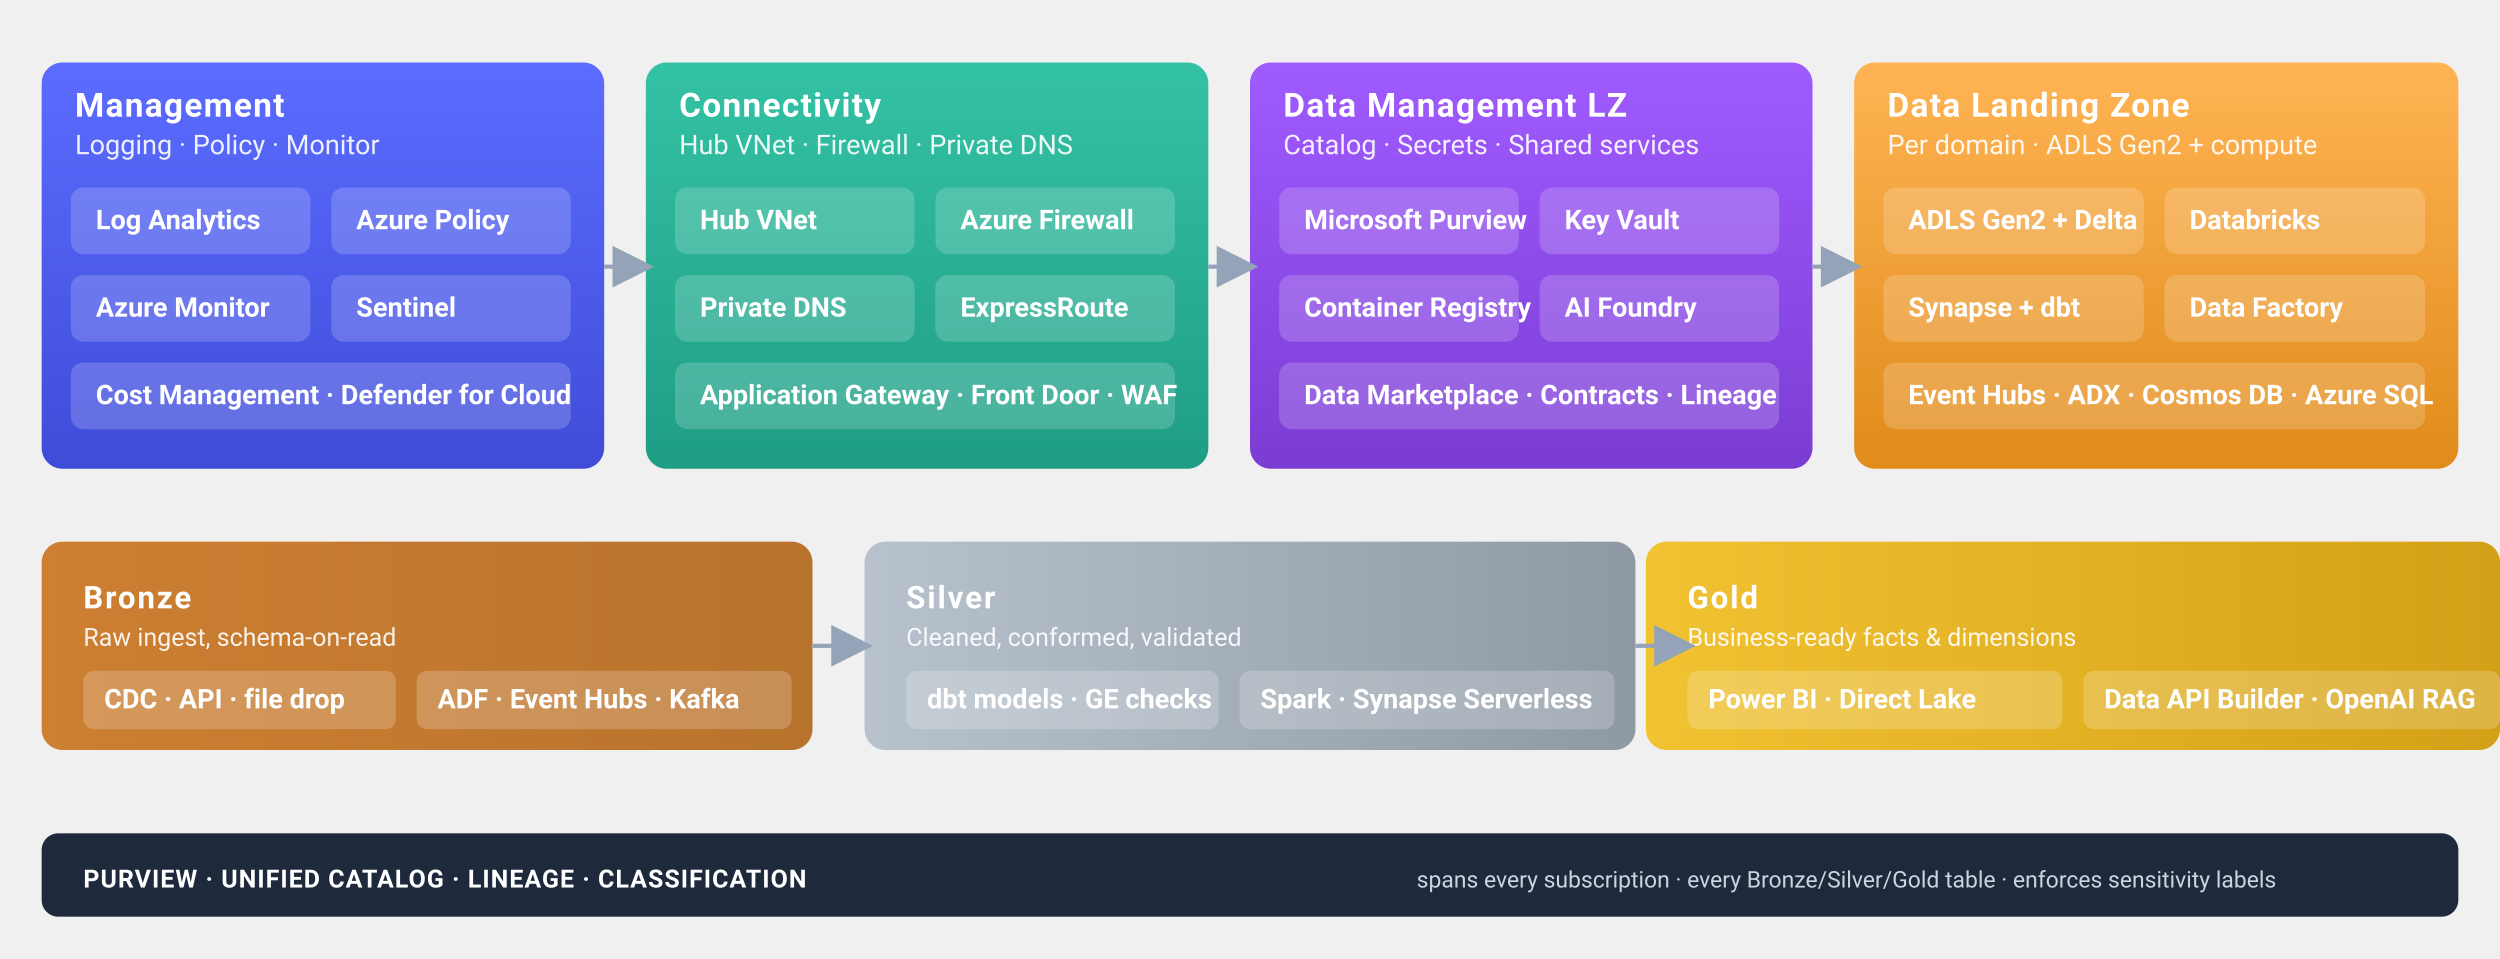
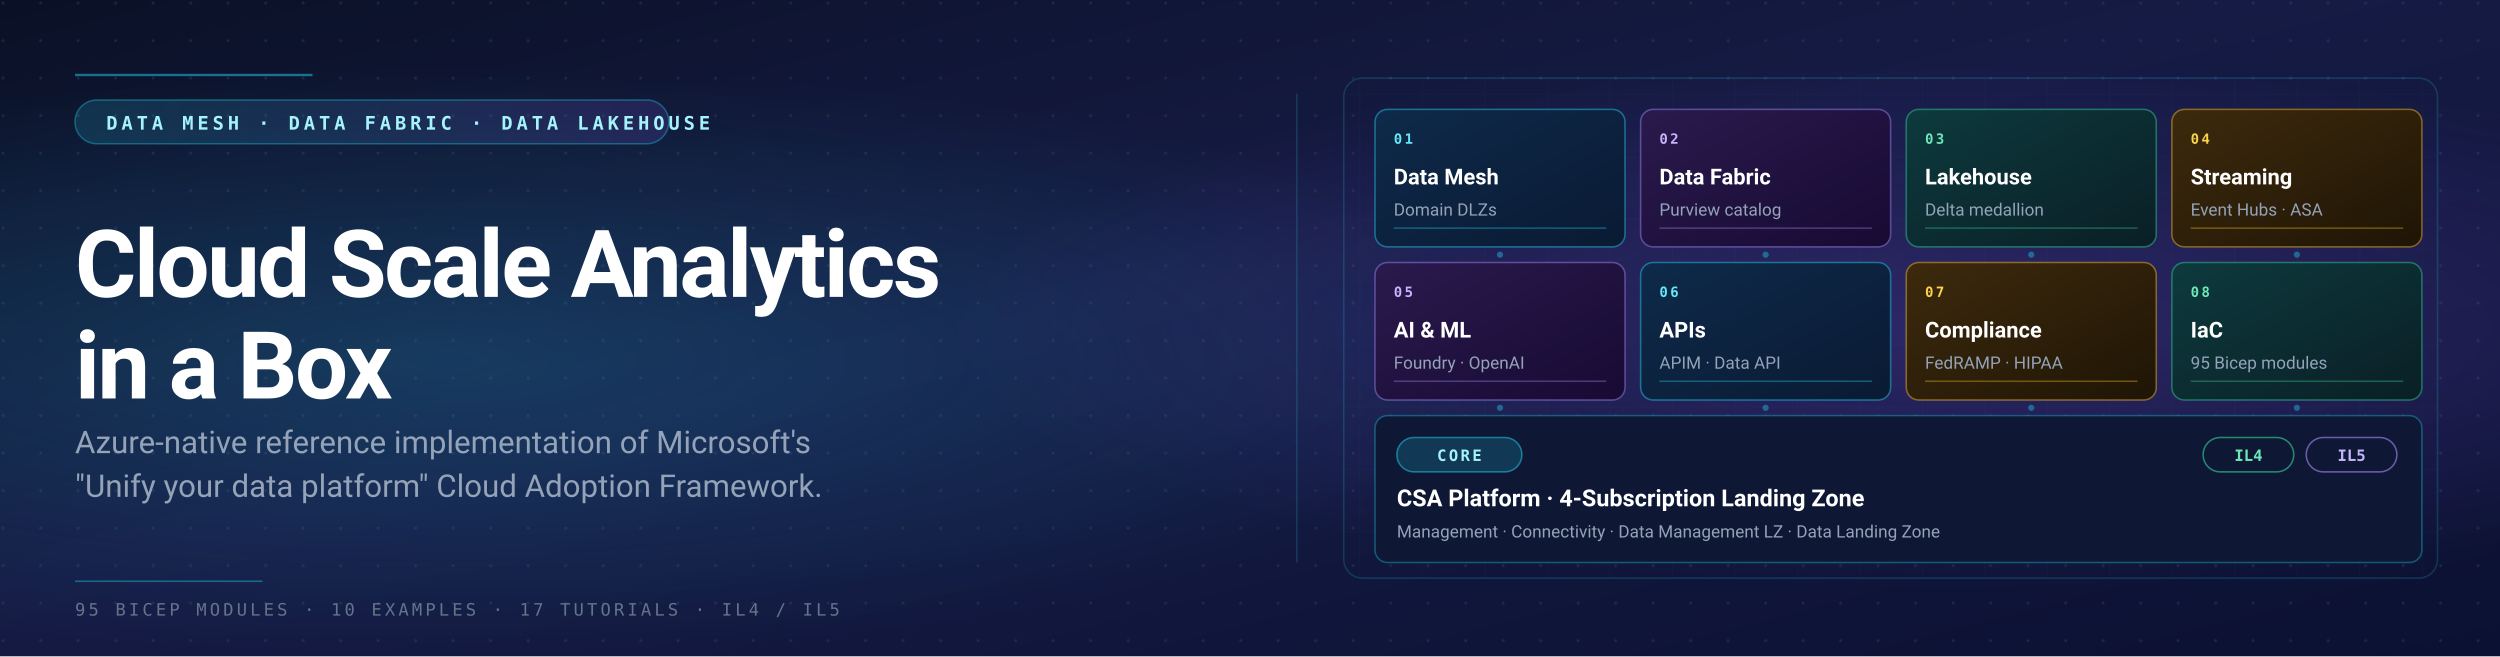
- <svg xmlns="http://www.w3.org/2000/svg" viewBox="0 0 1200 460" role="img" aria-labelledby="title desc" font-family="-apple-system, BlinkMacSystemFont, Segoe UI, Roboto, Helvetica, Arial, sans-serif">
+ <svg xmlns="http://www.w3.org/2000/svg" viewBox="0 0 1600 420" role="img" aria-labelledby="csa-hero-title csa-hero-desc" font-family="'IBM Plex Sans', -apple-system, BlinkMacSystemFont, 'Segoe UI', Roboto, sans-serif">
  <defs>
-     <linearGradient id="mgmt" x1="0" y1="0" x2="0" y2="1">
-       <stop offset="0" stop-color="#5B6CFF" />
-       <stop offset="1" stop-color="#3F4CD8" />
+     <linearGradient id="csa-bg" x1="0" y1="0" x2="1" y2="1">
+       <stop offset="0" stop-color="#0A1126" />
+       <stop offset="0.45" stop-color="#161B45" />
+       <stop offset="1" stop-color="#0B1132" />
    </linearGradient>
-     <linearGradient id="conn" x1="0" y1="0" x2="0" y2="1">
-       <stop offset="0" stop-color="#34C2A4" />
-       <stop offset="1" stop-color="#1F9D85" />
+     <radialGradient id="csa-glow-title" cx="0.18" cy="0.55" r="0.45">
+       <stop offset="0" stop-color="#22D3EE" stop-opacity="0.18" />
+       <stop offset="1" stop-color="#22D3EE" stop-opacity="0" />
+     </radialGradient>
+     <radialGradient id="csa-glow-tiles" cx="0.78" cy="0.5" r="0.4">
+       <stop offset="0" stop-color="#8B5CF6" stop-opacity="0.22" />
+       <stop offset="1" stop-color="#8B5CF6" stop-opacity="0" />
+     </radialGradient>
+     <linearGradient id="csa-tile-cyan" x1="0" y1="0" x2="1" y2="1">
+       <stop offset="0" stop-color="#0E2A4A" />
+       <stop offset="1" stop-color="#0A1A33" />
    </linearGradient>
-     <linearGradient id="dmlz" x1="0" y1="0" x2="0" y2="1">
-       <stop offset="0" stop-color="#A05BFF" />
-       <stop offset="1" stop-color="#7B3CD3" />
+     <linearGradient id="csa-tile-violet" x1="0" y1="0" x2="1" y2="1">
+       <stop offset="0" stop-color="#2A1A4D" />
+       <stop offset="1" stop-color="#170A33" />
    </linearGradient>
-     <linearGradient id="dlz" x1="0" y1="0" x2="0" y2="1">
-       <stop offset="0" stop-color="#FFB454" />
-       <stop offset="1" stop-color="#E08B1A" />
+     <linearGradient id="csa-tile-teal" x1="0" y1="0" x2="1" y2="1">
+       <stop offset="0" stop-color="#0D3A3D" />
+       <stop offset="1" stop-color="#0A1F26" />
    </linearGradient>
-     <linearGradient id="bronze" x1="0" y1="0" x2="1" y2="0">
-       <stop offset="0" stop-color="#CD7F32" />
-       <stop offset="1" stop-color="#B8732C" />
+     <linearGradient id="csa-tile-amber" x1="0" y1="0" x2="1" y2="1">
+       <stop offset="0" stop-color="#3D2A0D" />
+       <stop offset="1" stop-color="#1F1505" />
    </linearGradient>
-     <linearGradient id="silver" x1="0" y1="0" x2="1" y2="0">
-       <stop offset="0" stop-color="#B8C2CC" />
-       <stop offset="1" stop-color="#8E99A4" />
+     <pattern id="csa-dots" x="0" y="0" width="24" height="24" patternUnits="userSpaceOnUse">
+       <circle cx="2" cy="2" r="1" fill="#3B4670" fill-opacity="0.35" />
+     </pattern>
+     <pattern id="csa-grid-lines" x="0" y="0" width="40" height="40" patternUnits="userSpaceOnUse">
+       <path d="M0 0 L40 0 M0 0 L0 40" stroke="#22D3EE" stroke-opacity="0.06" stroke-width="0.5" />
+     </pattern>
+     <linearGradient id="csa-chip" x1="0" y1="0" x2="1" y2="0">
+       <stop offset="0" stop-color="#22D3EE" stop-opacity="0.15" />
+       <stop offset="1" stop-color="#8B5CF6" stop-opacity="0.15" />
    </linearGradient>
-     <linearGradient id="gold" x1="0" y1="0" x2="1" y2="0">
-       <stop offset="0" stop-color="#F1C232" />
-       <stop offset="1" stop-color="#D4A017" />
-     </linearGradient>
-     <marker id="arrow" markerWidth="10" markerHeight="10" refX="8" refY="5" orient="auto">
-       <path d="M0,0 L0,10 L10,5 z" fill="#94a3b8" />
-     </marker>
-     <style>
-       .lz-title { font-size: 16px; font-weight: 700; fill: #fff; letter-spacing: 0.04em; text-transform: uppercase; }
-       .lz-sub { font-size: 13px; fill: rgba(255,255,255,0.9); }
-       .svc { font-size: 13px; font-weight: 600; fill: #fff; }
-       .layer { font-size: 15px; font-weight: 700; fill: #fff; letter-spacing: 0.06em; text-transform: uppercase; }
-       .layer-sub { font-size: 12px; fill: rgba(255,255,255,0.9); }
-       .flow { font-size: 13px; fill: #475569; font-weight: 500; }
-       .legend { font-size: 13px; fill: #64748b; }
-       .h1 { font-size: 22px; font-weight: 700; fill: #1e293b; }
-     </style>
  </defs>
-   <g transform="translate(20,30)">
-     <rect width="270" height="195" rx="10" fill="url(#mgmt)" />
-     <text x="16" y="26" class="lz-title">Management</text>
-     <text x="16" y="44" class="lz-sub">Logging · Policy · Monitor</text>
-     <g transform="translate(14,60)">
-       <rect width="115" height="32" rx="6" fill="rgba(255,255,255,0.18)" />
-       <text x="12" y="20" class="svc">Log Analytics</text>
-       <rect x="125" width="115" height="32" rx="6" fill="rgba(255,255,255,0.18)" />
-       <text x="137" y="20" class="svc">Azure Policy</text>
-       <rect y="42" width="115" height="32" rx="6" fill="rgba(255,255,255,0.18)" />
-       <text x="12" y="62" class="svc">Azure Monitor</text>
-       <rect x="125" y="42" width="115" height="32" rx="6" fill="rgba(255,255,255,0.18)" />
-       <text x="137" y="62" class="svc">Sentinel</text>
-       <rect y="84" width="240" height="32" rx="6" fill="rgba(255,255,255,0.18)" />
-       <text x="12" y="104" class="svc">Cost Management · Defender for Cloud</text>
+   <rect width="1600" height="420" fill="url(#csa-bg)" />
+   <rect width="1600" height="420" fill="url(#csa-dots)" />
+   <rect width="1600" height="420" fill="url(#csa-glow-title)" />
+   <rect width="1600" height="420" fill="url(#csa-glow-tiles)" />
+   <line x1="48" y1="48" x2="200" y2="48" stroke="#22D3EE" stroke-opacity="0.5" stroke-width="1.5" />
+   <g transform="translate(48, 64)">
+     <rect width="380" height="28" rx="14" fill="url(#csa-chip)" stroke="#22D3EE" stroke-opacity="0.35" stroke-width="1" />
+     <text x="20" y="19" fill="#A5F3FC" font-size="12" font-weight="600" letter-spacing="2.5" font-family="'JetBrains Mono', ui-monospace, monospace">DATA MESH · DATA FABRIC · DATA LAKEHOUSE</text>
+   </g>
+   <g transform="translate(48, 130)">
+     <text x="0" y="60" fill="#FFFFFF" font-size="60" font-weight="700" letter-spacing="-1.5">Cloud Scale Analytics</text>
+     <text x="0" y="125" fill="#FFFFFF" font-size="60" font-weight="700" letter-spacing="-1.5">in a Box</text>
+   </g>
+   <g transform="translate(48, 290)">
+     <text x="0" y="0" fill="#94A3B8" font-size="20" font-weight="400">Azure-native reference implementation of Microsoft's</text>
+     <text x="0" y="28" fill="#94A3B8" font-size="20" font-weight="400">"Unify your data platform" Cloud Adoption Framework.</text>
+   </g>
+   <g transform="translate(48, 372)">
+     <line x1="0" y1="0" x2="120" y2="0" stroke="#22D3EE" stroke-opacity="0.4" stroke-width="1" />
+     <text x="0" y="22" fill="#64748B" font-size="11" font-weight="500" letter-spacing="2" font-family="'JetBrains Mono', ui-monospace, monospace">95 BICEP MODULES  ·  10 EXAMPLES  ·  17 TUTORIALS  ·  IL4 / IL5</text>
+   </g>
+   <g transform="translate(870, 60)">
+     <rect x="-10" y="-10" width="700" height="320" rx="12" fill="url(#csa-grid-lines)" stroke="#22D3EE" stroke-opacity="0.18" stroke-width="1" />
+     <g transform="translate(10, 10)">
+       <rect width="160" height="88" rx="8" fill="url(#csa-tile-cyan)" stroke="#22D3EE" stroke-opacity="0.45" stroke-width="1" />
+       <text x="12" y="22" fill="#67E8F9" font-size="9" font-weight="600" letter-spacing="1.5" font-family="'JetBrains Mono', monospace">01</text>
+       <text x="12" y="48" fill="#FFFFFF" font-size="14" font-weight="600">Data Mesh</text>
+       <text x="12" y="68" fill="#94A3B8" font-size="11">Domain DLZs</text>
+       <line x1="12" y1="76" x2="148" y2="76" stroke="#22D3EE" stroke-opacity="0.35" />
+     </g>
+     <g transform="translate(180, 10)">
+       <rect width="160" height="88" rx="8" fill="url(#csa-tile-violet)" stroke="#A78BFA" stroke-opacity="0.45" stroke-width="1" />
+       <text x="12" y="22" fill="#C4B5FD" font-size="9" font-weight="600" letter-spacing="1.5" font-family="'JetBrains Mono', monospace">02</text>
+       <text x="12" y="48" fill="#FFFFFF" font-size="14" font-weight="600">Data Fabric</text>
+       <text x="12" y="68" fill="#94A3B8" font-size="11">Purview catalog</text>
+       <line x1="12" y1="76" x2="148" y2="76" stroke="#A78BFA" stroke-opacity="0.35" />
+     </g>
+     <g transform="translate(350, 10)">
+       <rect width="160" height="88" rx="8" fill="url(#csa-tile-teal)" stroke="#34D399" stroke-opacity="0.45" stroke-width="1" />
+       <text x="12" y="22" fill="#6EE7B7" font-size="9" font-weight="600" letter-spacing="1.5" font-family="'JetBrains Mono', monospace">03</text>
+       <text x="12" y="48" fill="#FFFFFF" font-size="14" font-weight="600">Lakehouse</text>
+       <text x="12" y="68" fill="#94A3B8" font-size="11">Delta medallion</text>
+       <line x1="12" y1="76" x2="148" y2="76" stroke="#34D399" stroke-opacity="0.35" />
+     </g>
+     <g transform="translate(520, 10)">
+       <rect width="160" height="88" rx="8" fill="url(#csa-tile-amber)" stroke="#FBBF24" stroke-opacity="0.45" stroke-width="1" />
+       <text x="12" y="22" fill="#FCD34D" font-size="9" font-weight="600" letter-spacing="1.5" font-family="'JetBrains Mono', monospace">04</text>
+       <text x="12" y="48" fill="#FFFFFF" font-size="14" font-weight="600">Streaming</text>
+       <text x="12" y="68" fill="#94A3B8" font-size="11">Event Hubs · ASA</text>
+       <line x1="12" y1="76" x2="148" y2="76" stroke="#FBBF24" stroke-opacity="0.35" />
+     </g>
+     <g transform="translate(10, 108)">
+       <rect width="160" height="88" rx="8" fill="url(#csa-tile-violet)" stroke="#A78BFA" stroke-opacity="0.45" stroke-width="1" />
+       <text x="12" y="22" fill="#C4B5FD" font-size="9" font-weight="600" letter-spacing="1.5" font-family="'JetBrains Mono', monospace">05</text>
+       <text x="12" y="48" fill="#FFFFFF" font-size="14" font-weight="600">AI &amp; ML</text>
+       <text x="12" y="68" fill="#94A3B8" font-size="11">Foundry · OpenAI</text>
+       <line x1="12" y1="76" x2="148" y2="76" stroke="#A78BFA" stroke-opacity="0.35" />
+     </g>
+     <g transform="translate(180, 108)">
+       <rect width="160" height="88" rx="8" fill="url(#csa-tile-cyan)" stroke="#22D3EE" stroke-opacity="0.45" stroke-width="1" />
+       <text x="12" y="22" fill="#67E8F9" font-size="9" font-weight="600" letter-spacing="1.5" font-family="'JetBrains Mono', monospace">06</text>
+       <text x="12" y="48" fill="#FFFFFF" font-size="14" font-weight="600">APIs</text>
+       <text x="12" y="68" fill="#94A3B8" font-size="11">APIM · Data API</text>
+       <line x1="12" y1="76" x2="148" y2="76" stroke="#22D3EE" stroke-opacity="0.35" />
+     </g>
+     <g transform="translate(350, 108)">
+       <rect width="160" height="88" rx="8" fill="url(#csa-tile-amber)" stroke="#FBBF24" stroke-opacity="0.45" stroke-width="1" />
+       <text x="12" y="22" fill="#FCD34D" font-size="9" font-weight="600" letter-spacing="1.5" font-family="'JetBrains Mono', monospace">07</text>
+       <text x="12" y="48" fill="#FFFFFF" font-size="14" font-weight="600">Compliance</text>
+       <text x="12" y="68" fill="#94A3B8" font-size="11">FedRAMP · HIPAA</text>
+       <line x1="12" y1="76" x2="148" y2="76" stroke="#FBBF24" stroke-opacity="0.35" />
+     </g>
+     <g transform="translate(520, 108)">
+       <rect width="160" height="88" rx="8" fill="url(#csa-tile-teal)" stroke="#34D399" stroke-opacity="0.45" stroke-width="1" />
+       <text x="12" y="22" fill="#6EE7B7" font-size="9" font-weight="600" letter-spacing="1.5" font-family="'JetBrains Mono', monospace">08</text>
+       <text x="12" y="48" fill="#FFFFFF" font-size="14" font-weight="600">IaC</text>
+       <text x="12" y="68" fill="#94A3B8" font-size="11">95 Bicep modules</text>
+       <line x1="12" y1="76" x2="148" y2="76" stroke="#34D399" stroke-opacity="0.35" />
+     </g>
+     <g transform="translate(10, 206)">
+       <rect width="670" height="94" rx="8" fill="#0E1733" stroke="#22D3EE" stroke-opacity="0.35" stroke-width="1" />
+       <rect x="14" y="14" width="80" height="22" rx="11" fill="#22D3EE" fill-opacity="0.18" stroke="#22D3EE" stroke-opacity="0.5" />
+       <text x="54" y="29" text-anchor="middle" fill="#A5F3FC" font-size="10" font-weight="600" letter-spacing="1.5" font-family="'JetBrains Mono', monospace">CORE</text>
+       <text x="14" y="58" fill="#FFFFFF" font-size="15" font-weight="600">CSA Platform · 4-Subscription Landing Zone</text>
+       <text x="14" y="78" fill="#94A3B8" font-size="11">Management · Connectivity · Data Management LZ · Data Landing Zone</text>
+       <g transform="translate(530, 14)">
+         <rect width="58" height="22" rx="11" fill="none" stroke="#34D399" stroke-opacity="0.6" />
+         <text x="29" y="15" text-anchor="middle" fill="#6EE7B7" font-size="10" font-weight="600" font-family="'JetBrains Mono', monospace">IL4</text>
+       </g>
+       <g transform="translate(596, 14)">
+         <rect width="58" height="22" rx="11" fill="none" stroke="#A78BFA" stroke-opacity="0.6" />
+         <text x="29" y="15" text-anchor="middle" fill="#C4B5FD" font-size="10" font-weight="600" font-family="'JetBrains Mono', monospace">IL5</text>
+       </g>
+     </g>
+     <g fill="#22D3EE" fill-opacity="0.4">
+       <circle cx="90" cy="103" r="2" />
+       <circle cx="260" cy="103" r="2" />
+       <circle cx="430" cy="103" r="2" />
+       <circle cx="600" cy="103" r="2" />
+       <circle cx="90" cy="201" r="2" />
+       <circle cx="260" cy="201" r="2" />
+       <circle cx="430" cy="201" r="2" />
+       <circle cx="600" cy="201" r="2" />
    </g>
  </g>
-   <g transform="translate(310,30)">
-     <rect width="270" height="195" rx="10" fill="url(#conn)" />
-     <text x="16" y="26" class="lz-title">Connectivity</text>
-     <text x="16" y="44" class="lz-sub">Hub VNet · Firewall · Private DNS</text>
-     <g transform="translate(14,60)">
-       <rect width="115" height="32" rx="6" fill="rgba(255,255,255,0.18)" />
-       <text x="12" y="20" class="svc">Hub VNet</text>
-       <rect x="125" width="115" height="32" rx="6" fill="rgba(255,255,255,0.18)" />
-       <text x="137" y="20" class="svc">Azure Firewall</text>
-       <rect y="42" width="115" height="32" rx="6" fill="rgba(255,255,255,0.18)" />
-       <text x="12" y="62" class="svc">Private DNS</text>
-       <rect x="125" y="42" width="115" height="32" rx="6" fill="rgba(255,255,255,0.18)" />
-       <text x="137" y="62" class="svc">ExpressRoute</text>
-       <rect y="84" width="240" height="32" rx="6" fill="rgba(255,255,255,0.18)" />
-       <text x="12" y="104" class="svc">Application Gateway · Front Door · WAF</text>
-     </g>
-   </g>
-   <g transform="translate(600,30)">
-     <rect width="270" height="195" rx="10" fill="url(#dmlz)" />
-     <text x="16" y="26" class="lz-title">Data Management LZ</text>
-     <text x="16" y="44" class="lz-sub">Catalog · Secrets · Shared services</text>
-     <g transform="translate(14,60)">
-       <rect width="115" height="32" rx="6" fill="rgba(255,255,255,0.18)" />
-       <text x="12" y="20" class="svc">Microsoft Purview</text>
-       <rect x="125" width="115" height="32" rx="6" fill="rgba(255,255,255,0.18)" />
-       <text x="137" y="20" class="svc">Key Vault</text>
-       <rect y="42" width="115" height="32" rx="6" fill="rgba(255,255,255,0.18)" />
-       <text x="12" y="62" class="svc">Container Registry</text>
-       <rect x="125" y="42" width="115" height="32" rx="6" fill="rgba(255,255,255,0.18)" />
-       <text x="137" y="62" class="svc">AI Foundry</text>
-       <rect y="84" width="240" height="32" rx="6" fill="rgba(255,255,255,0.18)" />
-       <text x="12" y="104" class="svc">Data Marketplace · Contracts · Lineage</text>
-     </g>
-   </g>
-   <g transform="translate(890,30)">
-     <rect width="290" height="195" rx="10" fill="url(#dlz)" />
-     <text x="16" y="26" class="lz-title">Data Landing Zone</text>
-     <text x="16" y="44" class="lz-sub">Per domain · ADLS Gen2 + compute</text>
-     <g transform="translate(14,60)">
-       <rect width="125" height="32" rx="6" fill="rgba(255,255,255,0.18)" />
-       <text x="12" y="20" class="svc">ADLS Gen2 + Delta</text>
-       <rect x="135" width="125" height="32" rx="6" fill="rgba(255,255,255,0.18)" />
-       <text x="147" y="20" class="svc">Databricks</text>
-       <rect y="42" width="125" height="32" rx="6" fill="rgba(255,255,255,0.18)" />
-       <text x="12" y="62" class="svc">Synapse + dbt</text>
-       <rect x="135" y="42" width="125" height="32" rx="6" fill="rgba(255,255,255,0.18)" />
-       <text x="147" y="62" class="svc">Data Factory</text>
-       <rect y="84" width="260" height="32" rx="6" fill="rgba(255,255,255,0.18)" />
-       <text x="12" y="104" class="svc">Event Hubs · ADX · Cosmos DB · Azure SQL</text>
-     </g>
-   </g>
-   <line x1="290" y1="128" x2="310" y2="128" stroke="#94a3b8" stroke-width="2" marker-end="url(#arrow)" />
-   <line x1="580" y1="128" x2="600" y2="128" stroke="#94a3b8" stroke-width="2" marker-end="url(#arrow)" />
-   <line x1="870" y1="128" x2="890" y2="128" stroke="#94a3b8" stroke-width="2" marker-end="url(#arrow)" />
-   <g transform="translate(20,260)">
-     <g transform="translate(0,0)">
-       <rect width="370" height="100" rx="10" fill="url(#bronze)" />
-       <text x="20" y="32" class="layer">Bronze</text>
-       <text x="20" y="50" class="layer-sub">Raw ingest, schema-on-read</text>
-       <g transform="translate(20,62)">
-         <rect width="150" height="28" rx="5" fill="rgba(255,255,255,0.20)" />
-         <text x="10" y="18" class="svc">CDC · API · file drop</text>
-         <rect x="160" width="180" height="28" rx="5" fill="rgba(255,255,255,0.20)" />
-         <text x="170" y="18" class="svc">ADF · Event Hubs · Kafka</text>
-       </g>
-     </g>
-     <g transform="translate(395,0)">
-       <rect width="370" height="100" rx="10" fill="url(#silver)" />
-       <text x="20" y="32" class="layer">Silver</text>
-       <text x="20" y="50" class="layer-sub">Cleaned, conformed, validated</text>
-       <g transform="translate(20,62)">
-         <rect width="150" height="28" rx="5" fill="rgba(255,255,255,0.20)" />
-         <text x="10" y="18" class="svc">dbt models · GE checks</text>
-         <rect x="160" width="180" height="28" rx="5" fill="rgba(255,255,255,0.20)" />
-         <text x="170" y="18" class="svc">Spark · Synapse Serverless</text>
-       </g>
-     </g>
-     <g transform="translate(770,0)">
-       <rect width="410" height="100" rx="10" fill="url(#gold)" />
-       <text x="20" y="32" class="layer">Gold</text>
-       <text x="20" y="50" class="layer-sub">Business-ready facts &amp; dimensions</text>
-       <g transform="translate(20,62)">
-         <rect width="180" height="28" rx="5" fill="rgba(255,255,255,0.20)" />
-         <text x="10" y="18" class="svc">Power BI · Direct Lake</text>
-         <rect x="190" width="200" height="28" rx="5" fill="rgba(255,255,255,0.20)" />
-         <text x="200" y="18" class="svc">Data API Builder · OpenAI RAG</text>
-       </g>
-     </g>
-     <line x1="370" y1="50" x2="395" y2="50" stroke="#94a3b8" stroke-width="2" marker-end="url(#arrow)" />
-     <line x1="765" y1="50" x2="790" y2="50" stroke="#94a3b8" stroke-width="2" marker-end="url(#arrow)" />
-   </g>
-   <g transform="translate(20,400)">
-     <rect width="1160" height="40" rx="8" fill="#1e293b" />
-     <text x="20" y="26" font-size="12" font-weight="700" fill="#fff" letter-spacing="0.04em">PURVIEW · UNIFIED CATALOG · LINEAGE · CLASSIFICATION</text>
-     <text x="660" y="26" font-size="11" fill="#cbd5e1">spans every subscription · every Bronze/Silver/Gold table · enforces sensitivity labels</text>
-   </g>
+   <line x1="830" y1="60" x2="830" y2="360" stroke="#22D3EE" stroke-opacity="0.18" stroke-width="1" />
</svg>
